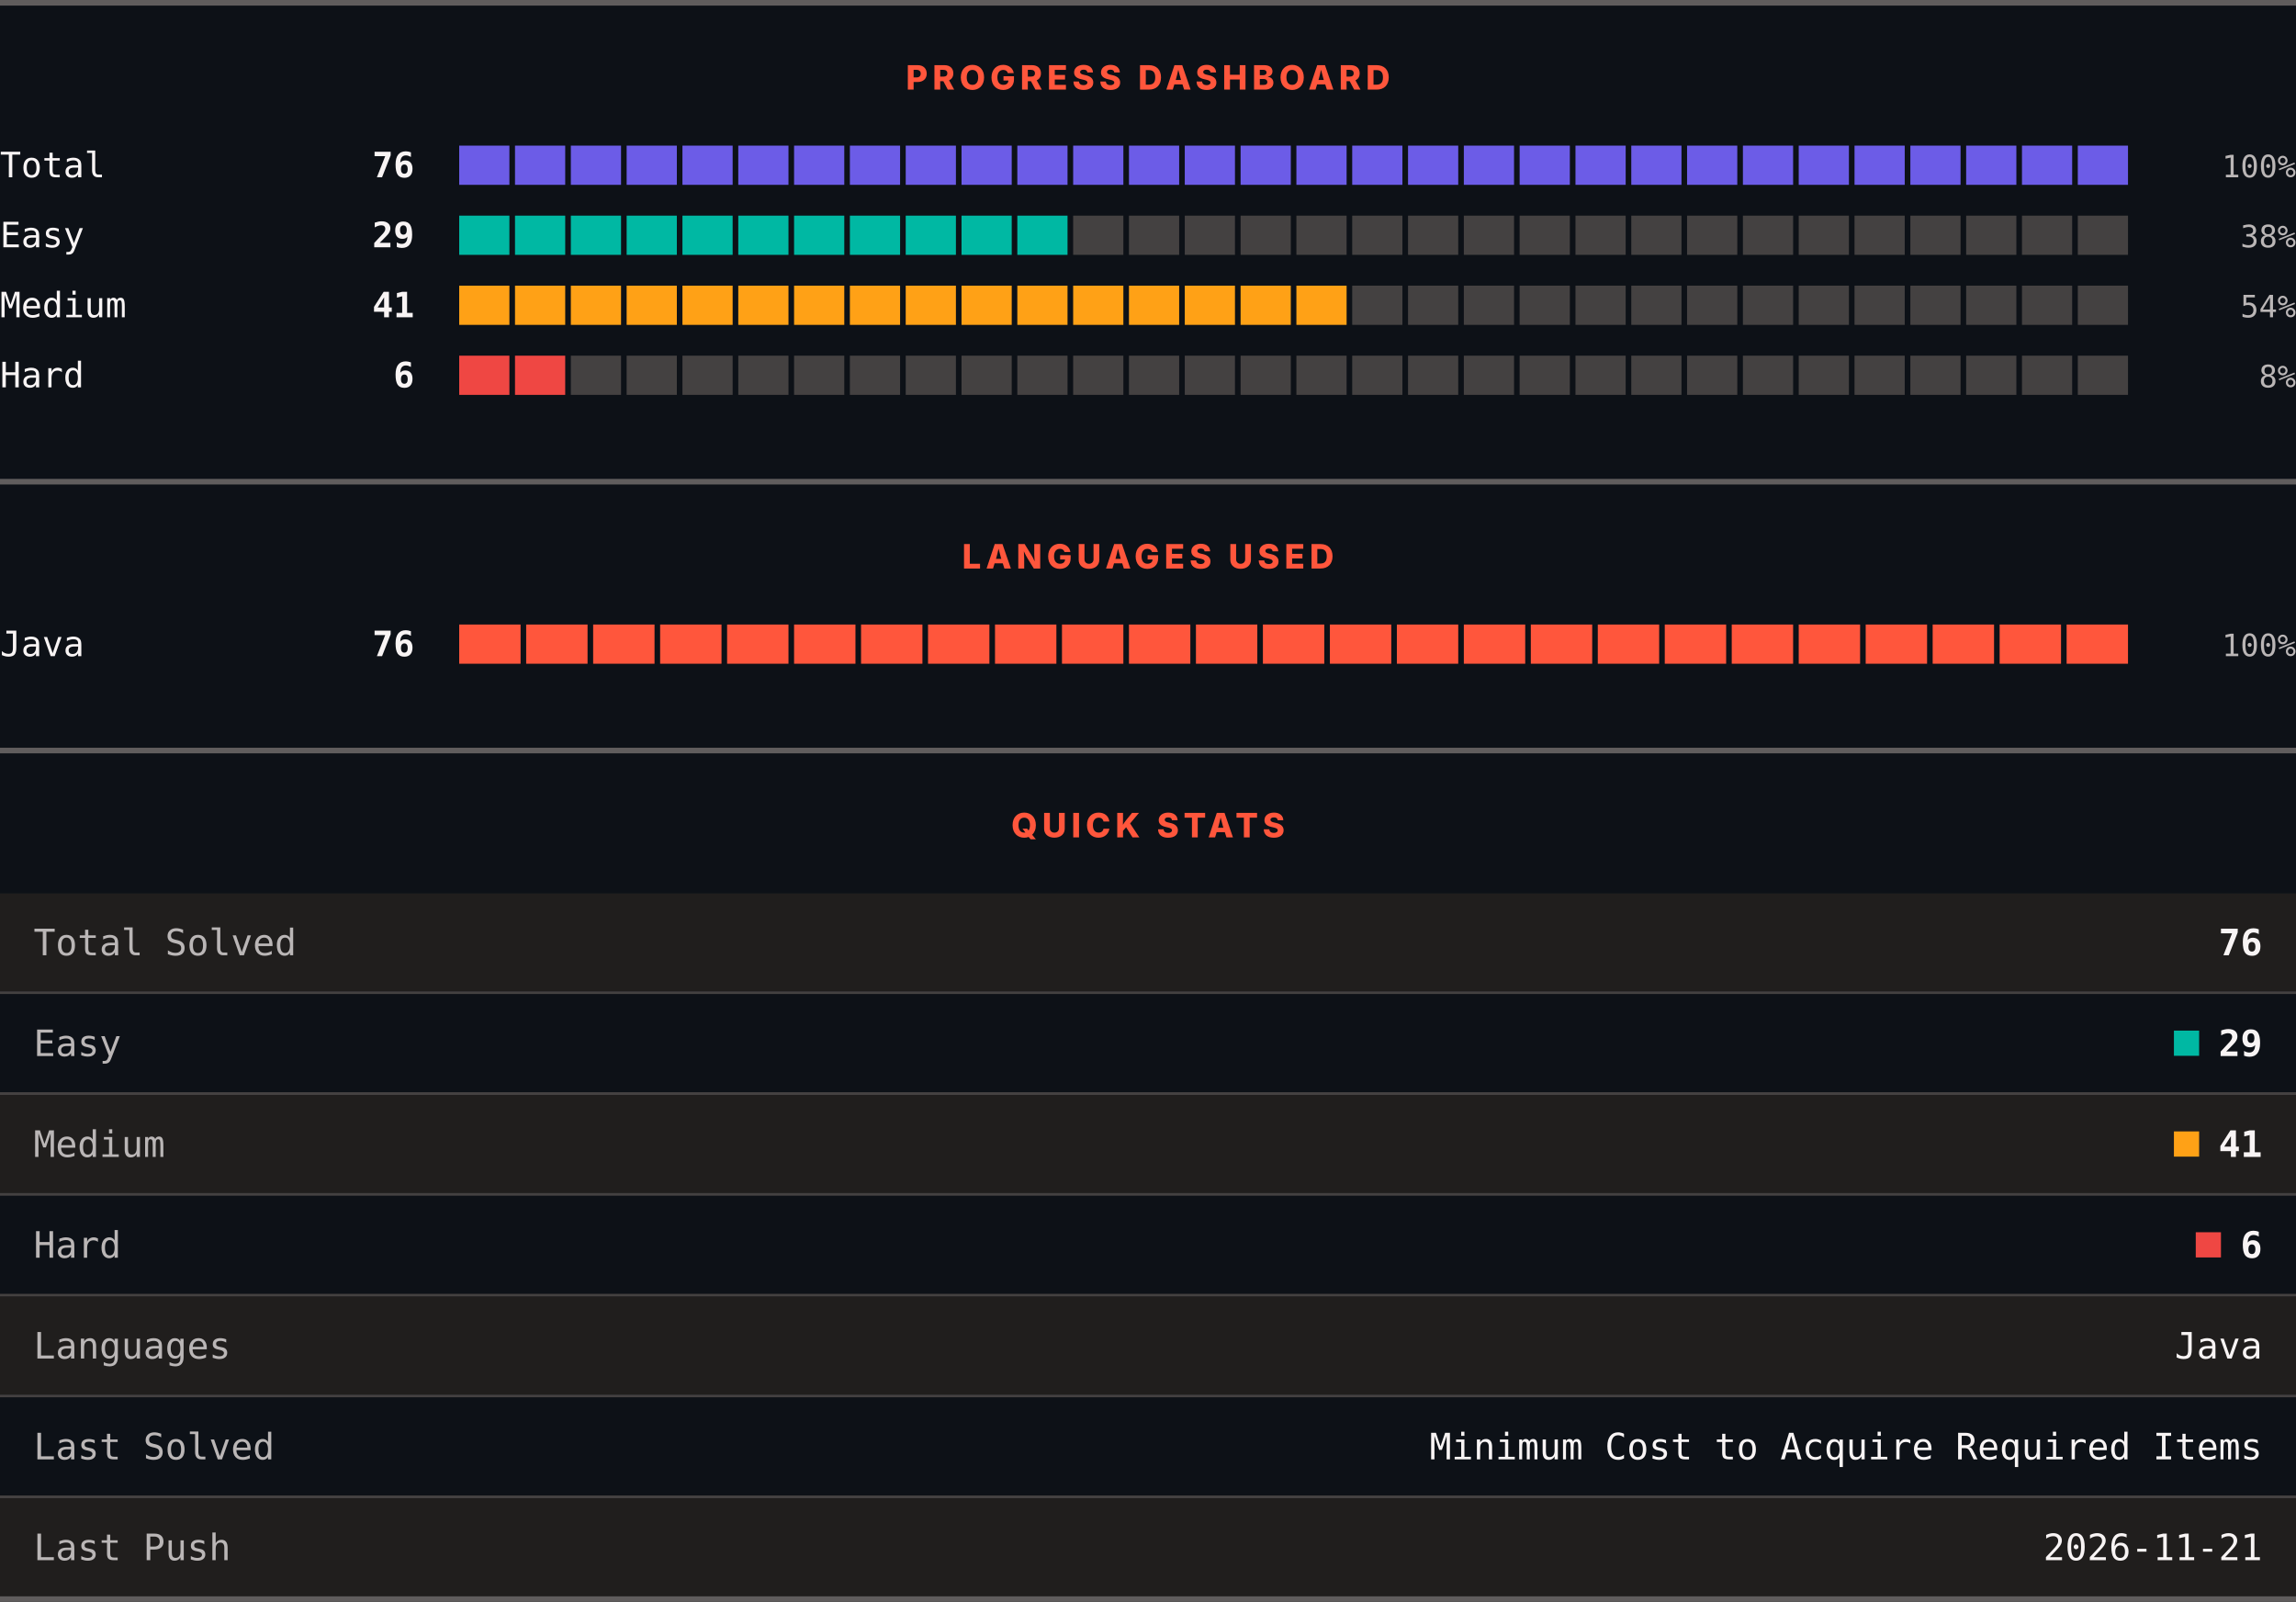
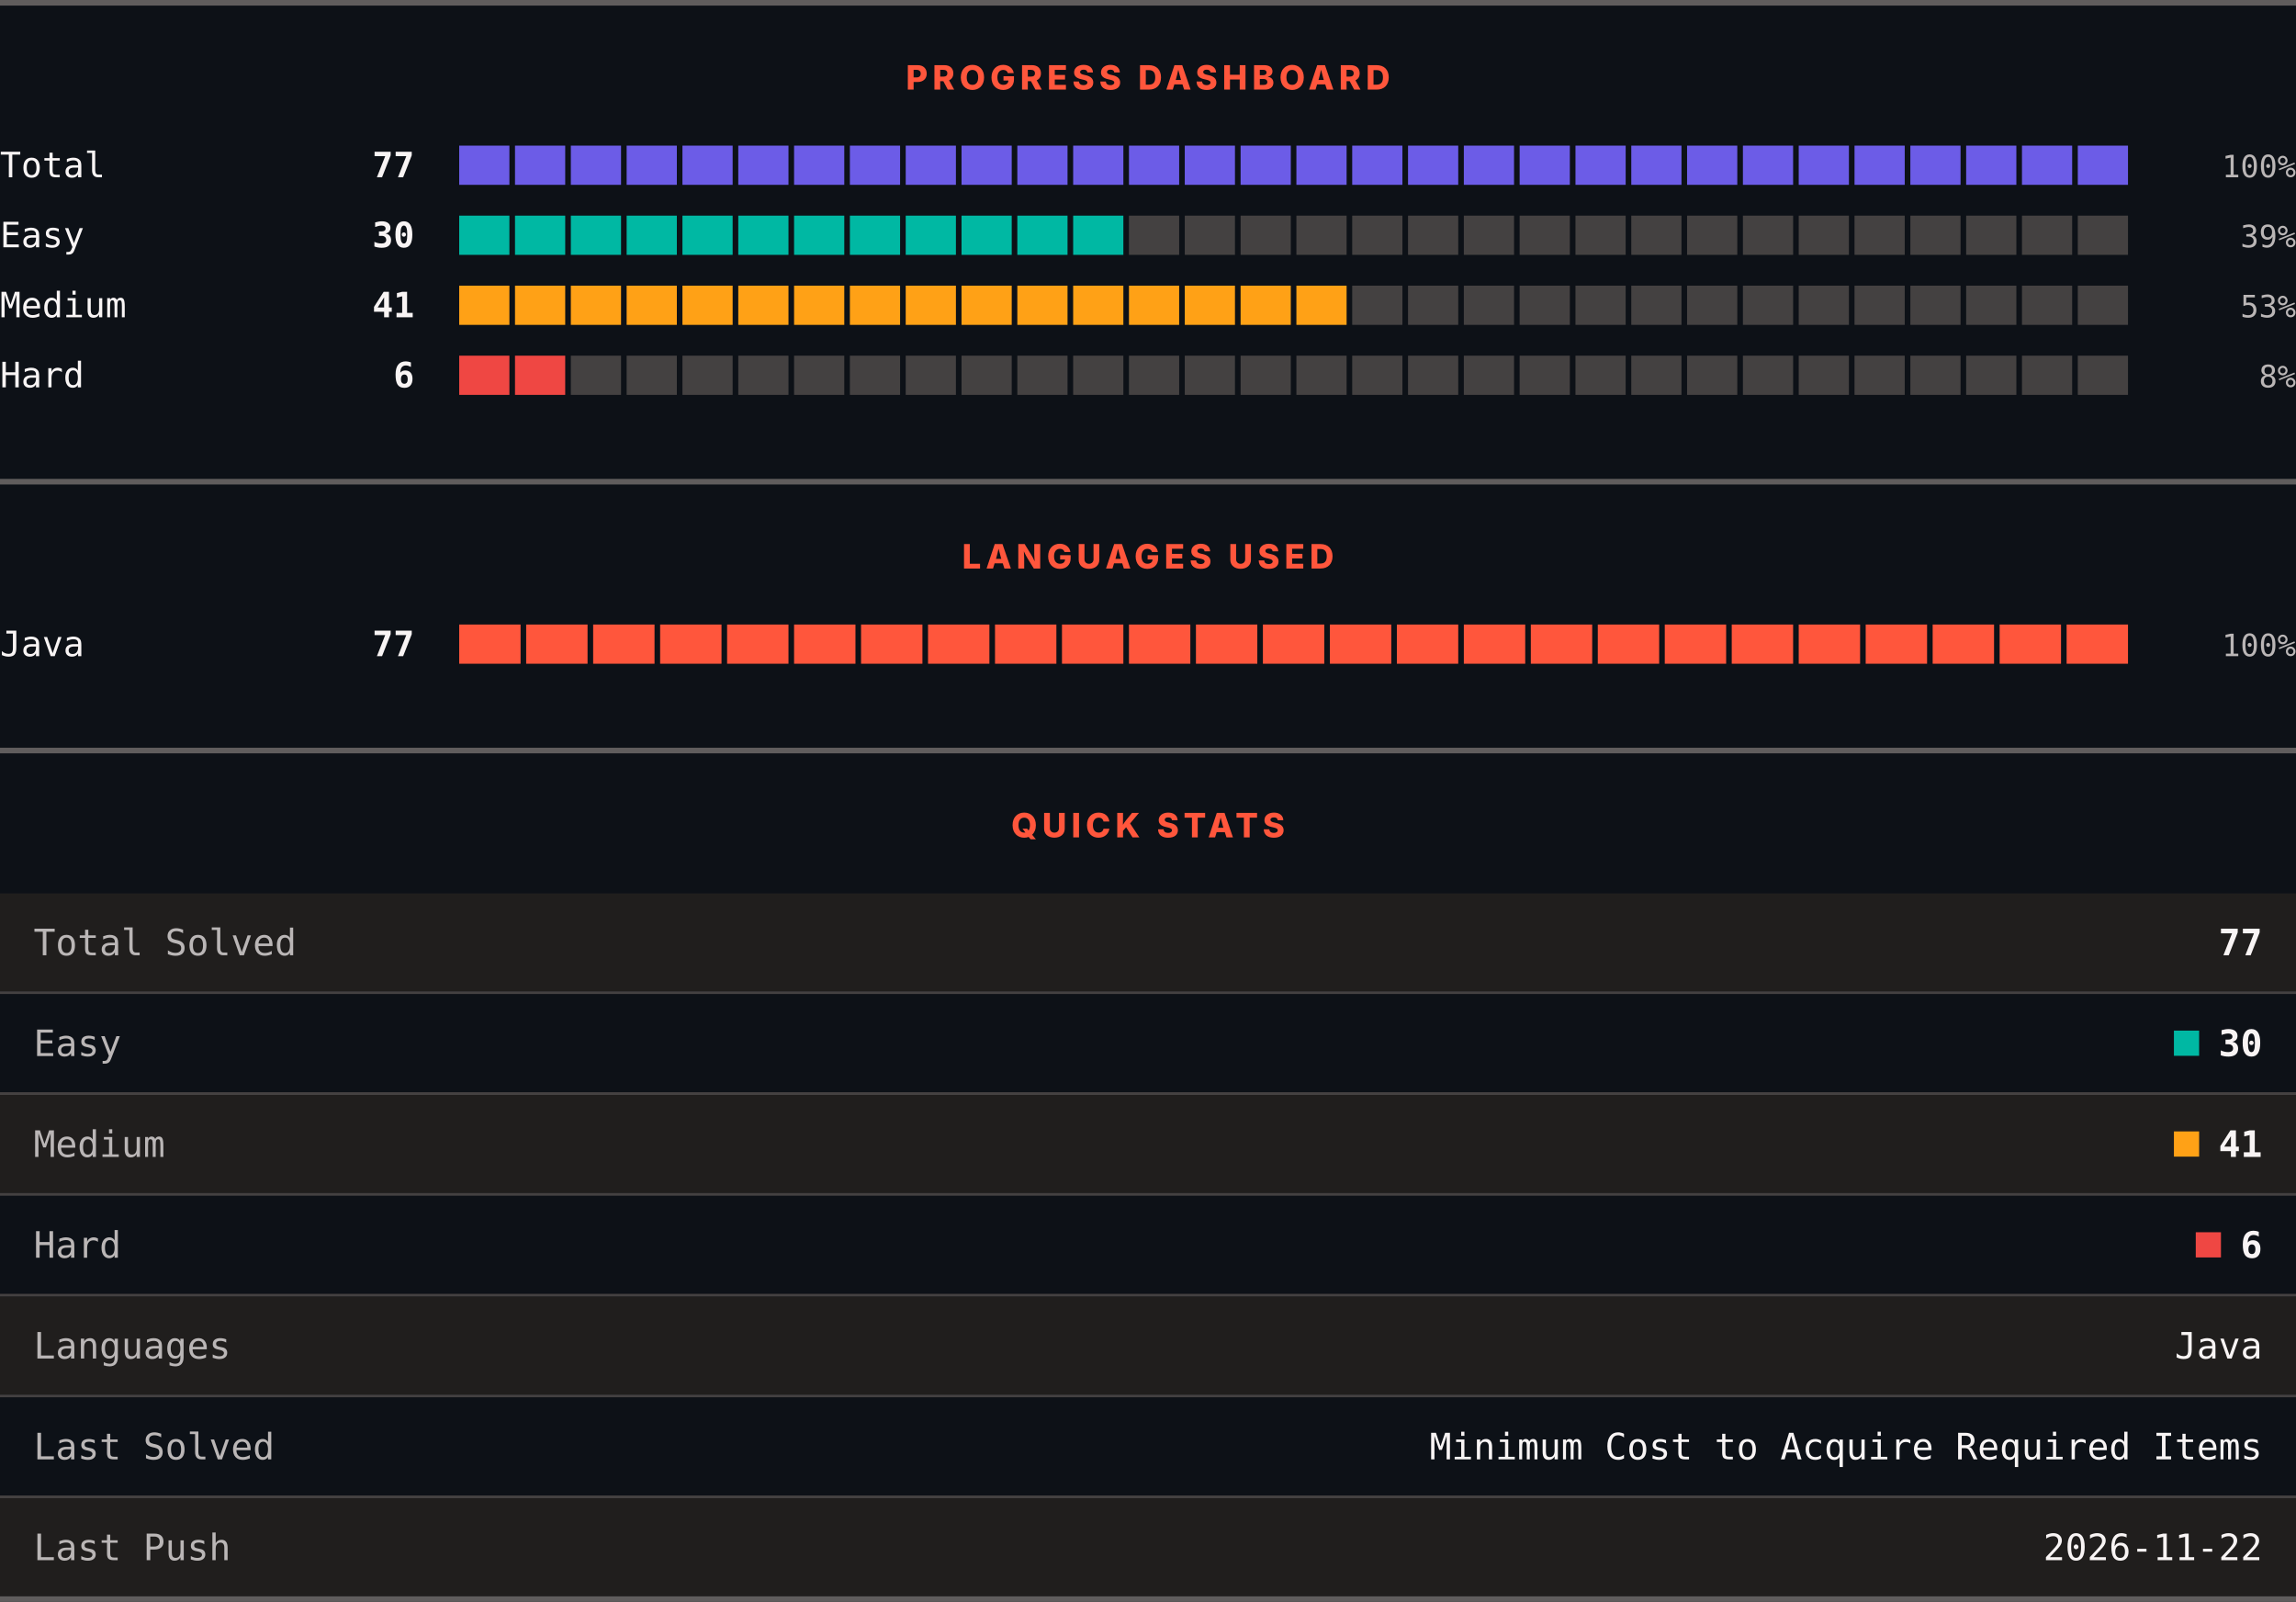
<svg xmlns="http://www.w3.org/2000/svg" width="820" height="572" viewBox="0 0 820 572" role="img" aria-label="LeetCode progress, languages and quick stats">
  <rect width="820" height="572" fill="#0d1117" />
  <rect x="0" y="0" width="820" height="2" fill="#605d5d" />
  <text x="410" y="32" text-anchor="middle" font-family="Archivo, system-ui, -apple-system, Segoe UI, sans-serif" font-size="12" font-weight="800" letter-spacing="1.68" fill="#ff563c">PROGRESS DASHBOARD</text>
  <text x="0" y="63.3" font-family="ui-monospace, SFMono-Regular, Menlo, Consolas, monospace" font-size="12.5" fill="#f8f4f4">Total</text>
-   <text x="148" y="63.3" text-anchor="end" font-family="ui-monospace, SFMono-Regular, Menlo, Consolas, monospace" font-size="12.5" font-weight="700" fill="#f8f4f4">76</text>
+   <text x="148" y="63.3" text-anchor="end" font-family="ui-monospace, SFMono-Regular, Menlo, Consolas, monospace" font-size="12.5" font-weight="700" fill="#f8f4f4">77</text>
  <rect x="164.00" y="52" width="17.93" height="14" fill="#6c5ce7" />
  <rect x="183.93" y="52" width="17.93" height="14" fill="#6c5ce7" />
  <rect x="203.87" y="52" width="17.93" height="14" fill="#6c5ce7" />
  <rect x="223.80" y="52" width="17.93" height="14" fill="#6c5ce7" />
  <rect x="243.73" y="52" width="17.93" height="14" fill="#6c5ce7" />
  <rect x="263.67" y="52" width="17.93" height="14" fill="#6c5ce7" />
  <rect x="283.60" y="52" width="17.93" height="14" fill="#6c5ce7" />
  <rect x="303.53" y="52" width="17.93" height="14" fill="#6c5ce7" />
  <rect x="323.47" y="52" width="17.93" height="14" fill="#6c5ce7" />
  <rect x="343.40" y="52" width="17.93" height="14" fill="#6c5ce7" />
  <rect x="363.33" y="52" width="17.93" height="14" fill="#6c5ce7" />
  <rect x="383.27" y="52" width="17.93" height="14" fill="#6c5ce7" />
  <rect x="403.20" y="52" width="17.93" height="14" fill="#6c5ce7" />
  <rect x="423.13" y="52" width="17.93" height="14" fill="#6c5ce7" />
  <rect x="443.07" y="52" width="17.93" height="14" fill="#6c5ce7" />
  <rect x="463.00" y="52" width="17.93" height="14" fill="#6c5ce7" />
  <rect x="482.93" y="52" width="17.93" height="14" fill="#6c5ce7" />
  <rect x="502.87" y="52" width="17.93" height="14" fill="#6c5ce7" />
  <rect x="522.80" y="52" width="17.93" height="14" fill="#6c5ce7" />
  <rect x="542.73" y="52" width="17.93" height="14" fill="#6c5ce7" />
  <rect x="562.67" y="52" width="17.93" height="14" fill="#6c5ce7" />
  <rect x="582.60" y="52" width="17.93" height="14" fill="#6c5ce7" />
  <rect x="602.53" y="52" width="17.93" height="14" fill="#6c5ce7" />
  <rect x="622.47" y="52" width="17.93" height="14" fill="#6c5ce7" />
  <rect x="642.40" y="52" width="17.93" height="14" fill="#6c5ce7" />
  <rect x="662.33" y="52" width="17.93" height="14" fill="#6c5ce7" />
  <rect x="682.27" y="52" width="17.93" height="14" fill="#6c5ce7" />
  <rect x="702.20" y="52" width="17.93" height="14" fill="#6c5ce7" />
  <rect x="722.13" y="52" width="17.93" height="14" fill="#6c5ce7" />
  <rect x="742.07" y="52" width="17.93" height="14" fill="#6c5ce7" />
  <text x="820" y="63.3" text-anchor="end" font-family="ui-monospace, SFMono-Regular, Menlo, Consolas, monospace" font-size="11" fill="#bab6b6">100%</text>
  <text x="0" y="88.3" font-family="ui-monospace, SFMono-Regular, Menlo, Consolas, monospace" font-size="12.5" fill="#f8f4f4">Easy</text>
-   <text x="148" y="88.3" text-anchor="end" font-family="ui-monospace, SFMono-Regular, Menlo, Consolas, monospace" font-size="12.5" font-weight="700" fill="#f8f4f4">29</text>
+   <text x="148" y="88.3" text-anchor="end" font-family="ui-monospace, SFMono-Regular, Menlo, Consolas, monospace" font-size="12.5" font-weight="700" fill="#f8f4f4">30</text>
  <rect x="164.00" y="77" width="17.93" height="14" fill="#00b8a3" />
  <rect x="183.93" y="77" width="17.93" height="14" fill="#00b8a3" />
  <rect x="203.87" y="77" width="17.93" height="14" fill="#00b8a3" />
  <rect x="223.80" y="77" width="17.93" height="14" fill="#00b8a3" />
  <rect x="243.73" y="77" width="17.93" height="14" fill="#00b8a3" />
  <rect x="263.67" y="77" width="17.93" height="14" fill="#00b8a3" />
  <rect x="283.60" y="77" width="17.93" height="14" fill="#00b8a3" />
  <rect x="303.53" y="77" width="17.93" height="14" fill="#00b8a3" />
  <rect x="323.47" y="77" width="17.93" height="14" fill="#00b8a3" />
  <rect x="343.40" y="77" width="17.93" height="14" fill="#00b8a3" />
  <rect x="363.33" y="77" width="17.93" height="14" fill="#00b8a3" />
-   <rect x="383.27" y="77" width="17.93" height="14" fill="#444141" />
+   <rect x="383.27" y="77" width="17.93" height="14" fill="#00b8a3" />
  <rect x="403.20" y="77" width="17.93" height="14" fill="#444141" />
  <rect x="423.13" y="77" width="17.93" height="14" fill="#444141" />
  <rect x="443.07" y="77" width="17.93" height="14" fill="#444141" />
  <rect x="463.00" y="77" width="17.93" height="14" fill="#444141" />
  <rect x="482.93" y="77" width="17.93" height="14" fill="#444141" />
  <rect x="502.87" y="77" width="17.93" height="14" fill="#444141" />
  <rect x="522.80" y="77" width="17.93" height="14" fill="#444141" />
  <rect x="542.73" y="77" width="17.93" height="14" fill="#444141" />
  <rect x="562.67" y="77" width="17.93" height="14" fill="#444141" />
  <rect x="582.60" y="77" width="17.93" height="14" fill="#444141" />
  <rect x="602.53" y="77" width="17.93" height="14" fill="#444141" />
  <rect x="622.47" y="77" width="17.93" height="14" fill="#444141" />
  <rect x="642.40" y="77" width="17.93" height="14" fill="#444141" />
  <rect x="662.33" y="77" width="17.93" height="14" fill="#444141" />
  <rect x="682.27" y="77" width="17.93" height="14" fill="#444141" />
  <rect x="702.20" y="77" width="17.93" height="14" fill="#444141" />
  <rect x="722.13" y="77" width="17.93" height="14" fill="#444141" />
  <rect x="742.07" y="77" width="17.93" height="14" fill="#444141" />
-   <text x="820" y="88.3" text-anchor="end" font-family="ui-monospace, SFMono-Regular, Menlo, Consolas, monospace" font-size="11" fill="#bab6b6">38%</text>
+   <text x="820" y="88.3" text-anchor="end" font-family="ui-monospace, SFMono-Regular, Menlo, Consolas, monospace" font-size="11" fill="#bab6b6">39%</text>
  <text x="0" y="113.3" font-family="ui-monospace, SFMono-Regular, Menlo, Consolas, monospace" font-size="12.5" fill="#f8f4f4">Medium</text>
  <text x="148" y="113.3" text-anchor="end" font-family="ui-monospace, SFMono-Regular, Menlo, Consolas, monospace" font-size="12.5" font-weight="700" fill="#f8f4f4">41</text>
  <rect x="164.00" y="102" width="17.93" height="14" fill="#ffa116" />
  <rect x="183.93" y="102" width="17.93" height="14" fill="#ffa116" />
  <rect x="203.87" y="102" width="17.93" height="14" fill="#ffa116" />
  <rect x="223.80" y="102" width="17.93" height="14" fill="#ffa116" />
  <rect x="243.73" y="102" width="17.93" height="14" fill="#ffa116" />
  <rect x="263.67" y="102" width="17.93" height="14" fill="#ffa116" />
  <rect x="283.60" y="102" width="17.93" height="14" fill="#ffa116" />
  <rect x="303.53" y="102" width="17.93" height="14" fill="#ffa116" />
  <rect x="323.47" y="102" width="17.93" height="14" fill="#ffa116" />
  <rect x="343.40" y="102" width="17.93" height="14" fill="#ffa116" />
  <rect x="363.33" y="102" width="17.93" height="14" fill="#ffa116" />
  <rect x="383.27" y="102" width="17.93" height="14" fill="#ffa116" />
  <rect x="403.20" y="102" width="17.93" height="14" fill="#ffa116" />
  <rect x="423.13" y="102" width="17.93" height="14" fill="#ffa116" />
  <rect x="443.07" y="102" width="17.93" height="14" fill="#ffa116" />
  <rect x="463.00" y="102" width="17.93" height="14" fill="#ffa116" />
  <rect x="482.93" y="102" width="17.93" height="14" fill="#444141" />
  <rect x="502.87" y="102" width="17.93" height="14" fill="#444141" />
  <rect x="522.80" y="102" width="17.93" height="14" fill="#444141" />
  <rect x="542.73" y="102" width="17.93" height="14" fill="#444141" />
  <rect x="562.67" y="102" width="17.93" height="14" fill="#444141" />
  <rect x="582.60" y="102" width="17.93" height="14" fill="#444141" />
  <rect x="602.53" y="102" width="17.93" height="14" fill="#444141" />
  <rect x="622.47" y="102" width="17.93" height="14" fill="#444141" />
  <rect x="642.40" y="102" width="17.93" height="14" fill="#444141" />
  <rect x="662.33" y="102" width="17.93" height="14" fill="#444141" />
  <rect x="682.27" y="102" width="17.93" height="14" fill="#444141" />
  <rect x="702.20" y="102" width="17.93" height="14" fill="#444141" />
  <rect x="722.13" y="102" width="17.93" height="14" fill="#444141" />
  <rect x="742.07" y="102" width="17.93" height="14" fill="#444141" />
-   <text x="820" y="113.3" text-anchor="end" font-family="ui-monospace, SFMono-Regular, Menlo, Consolas, monospace" font-size="11" fill="#bab6b6">54%</text>
+   <text x="820" y="113.3" text-anchor="end" font-family="ui-monospace, SFMono-Regular, Menlo, Consolas, monospace" font-size="11" fill="#bab6b6">53%</text>
  <text x="0" y="138.3" font-family="ui-monospace, SFMono-Regular, Menlo, Consolas, monospace" font-size="12.5" fill="#f8f4f4">Hard</text>
  <text x="148" y="138.3" text-anchor="end" font-family="ui-monospace, SFMono-Regular, Menlo, Consolas, monospace" font-size="12.5" font-weight="700" fill="#f8f4f4">6</text>
  <rect x="164.00" y="127" width="17.93" height="14" fill="#ef4743" />
  <rect x="183.93" y="127" width="17.93" height="14" fill="#ef4743" />
  <rect x="203.87" y="127" width="17.93" height="14" fill="#444141" />
  <rect x="223.80" y="127" width="17.93" height="14" fill="#444141" />
  <rect x="243.73" y="127" width="17.93" height="14" fill="#444141" />
  <rect x="263.67" y="127" width="17.93" height="14" fill="#444141" />
  <rect x="283.60" y="127" width="17.93" height="14" fill="#444141" />
  <rect x="303.53" y="127" width="17.93" height="14" fill="#444141" />
  <rect x="323.47" y="127" width="17.93" height="14" fill="#444141" />
  <rect x="343.40" y="127" width="17.93" height="14" fill="#444141" />
  <rect x="363.33" y="127" width="17.93" height="14" fill="#444141" />
  <rect x="383.27" y="127" width="17.93" height="14" fill="#444141" />
  <rect x="403.20" y="127" width="17.93" height="14" fill="#444141" />
  <rect x="423.13" y="127" width="17.93" height="14" fill="#444141" />
  <rect x="443.07" y="127" width="17.93" height="14" fill="#444141" />
  <rect x="463.00" y="127" width="17.93" height="14" fill="#444141" />
  <rect x="482.93" y="127" width="17.93" height="14" fill="#444141" />
  <rect x="502.87" y="127" width="17.93" height="14" fill="#444141" />
  <rect x="522.80" y="127" width="17.93" height="14" fill="#444141" />
  <rect x="542.73" y="127" width="17.93" height="14" fill="#444141" />
  <rect x="562.67" y="127" width="17.93" height="14" fill="#444141" />
  <rect x="582.60" y="127" width="17.93" height="14" fill="#444141" />
  <rect x="602.53" y="127" width="17.93" height="14" fill="#444141" />
  <rect x="622.47" y="127" width="17.93" height="14" fill="#444141" />
  <rect x="642.40" y="127" width="17.93" height="14" fill="#444141" />
  <rect x="662.33" y="127" width="17.93" height="14" fill="#444141" />
  <rect x="682.27" y="127" width="17.93" height="14" fill="#444141" />
  <rect x="702.20" y="127" width="17.93" height="14" fill="#444141" />
  <rect x="722.13" y="127" width="17.93" height="14" fill="#444141" />
  <rect x="742.07" y="127" width="17.93" height="14" fill="#444141" />
  <text x="820" y="138.3" text-anchor="end" font-family="ui-monospace, SFMono-Regular, Menlo, Consolas, monospace" font-size="11" fill="#bab6b6">8%</text>
  <rect x="0" y="171" width="820" height="2" fill="#605d5d" />
  <text x="410" y="203" text-anchor="middle" font-family="Archivo, system-ui, -apple-system, Segoe UI, sans-serif" font-size="12" font-weight="800" letter-spacing="1.68" fill="#ff563c">LANGUAGES USED</text>
  <text x="0" y="234.3" font-family="ui-monospace, SFMono-Regular, Menlo, Consolas, monospace" font-size="12.5" fill="#f8f4f4">Java</text>
-   <text x="148" y="234.3" text-anchor="end" font-family="ui-monospace, SFMono-Regular, Menlo, Consolas, monospace" font-size="12.5" font-weight="700" fill="#f8f4f4">76</text>
+   <text x="148" y="234.3" text-anchor="end" font-family="ui-monospace, SFMono-Regular, Menlo, Consolas, monospace" font-size="12.5" font-weight="700" fill="#f8f4f4">77</text>
  <rect x="164.00" y="223" width="21.92" height="14" fill="#ff563c" />
  <rect x="187.92" y="223" width="21.92" height="14" fill="#ff563c" />
  <rect x="211.84" y="223" width="21.92" height="14" fill="#ff563c" />
  <rect x="235.76" y="223" width="21.92" height="14" fill="#ff563c" />
  <rect x="259.68" y="223" width="21.92" height="14" fill="#ff563c" />
  <rect x="283.60" y="223" width="21.92" height="14" fill="#ff563c" />
  <rect x="307.52" y="223" width="21.92" height="14" fill="#ff563c" />
  <rect x="331.44" y="223" width="21.92" height="14" fill="#ff563c" />
  <rect x="355.36" y="223" width="21.92" height="14" fill="#ff563c" />
  <rect x="379.28" y="223" width="21.92" height="14" fill="#ff563c" />
  <rect x="403.20" y="223" width="21.92" height="14" fill="#ff563c" />
  <rect x="427.12" y="223" width="21.92" height="14" fill="#ff563c" />
  <rect x="451.04" y="223" width="21.92" height="14" fill="#ff563c" />
  <rect x="474.96" y="223" width="21.92" height="14" fill="#ff563c" />
  <rect x="498.88" y="223" width="21.92" height="14" fill="#ff563c" />
  <rect x="522.80" y="223" width="21.92" height="14" fill="#ff563c" />
  <rect x="546.72" y="223" width="21.92" height="14" fill="#ff563c" />
  <rect x="570.64" y="223" width="21.92" height="14" fill="#ff563c" />
  <rect x="594.56" y="223" width="21.92" height="14" fill="#ff563c" />
  <rect x="618.48" y="223" width="21.92" height="14" fill="#ff563c" />
  <rect x="642.40" y="223" width="21.92" height="14" fill="#ff563c" />
  <rect x="666.32" y="223" width="21.92" height="14" fill="#ff563c" />
  <rect x="690.24" y="223" width="21.92" height="14" fill="#ff563c" />
  <rect x="714.16" y="223" width="21.92" height="14" fill="#ff563c" />
  <rect x="738.08" y="223" width="21.92" height="14" fill="#ff563c" />
  <text x="820" y="234.3" text-anchor="end" font-family="ui-monospace, SFMono-Regular, Menlo, Consolas, monospace" font-size="11" fill="#bab6b6">100%</text>
  <rect x="0" y="267" width="820" height="2" fill="#605d5d" />
  <text x="410" y="299" text-anchor="middle" font-family="Archivo, system-ui, -apple-system, Segoe UI, sans-serif" font-size="12" font-weight="800" letter-spacing="1.68" fill="#ff563c">QUICK STATS</text>
  <rect x="0" y="319" width="820" height="35" fill="#201e1d" />
  <text x="12" y="341.1" font-family="ui-monospace, SFMono-Regular, Menlo, Consolas, monospace" font-size="13" fill="#bab6b6">Total Solved</text>
-   <text x="808" y="341.1" text-anchor="end" font-family="ui-monospace, SFMono-Regular, Menlo, Consolas, monospace" font-size="13" font-weight="700" fill="#f8f4f4">76</text>
+   <text x="808" y="341.1" text-anchor="end" font-family="ui-monospace, SFMono-Regular, Menlo, Consolas, monospace" font-size="13" font-weight="700" fill="#f8f4f4">77</text>
  <rect x="0" y="354" width="820" height="1" fill="#444141" />
  <rect x="0" y="355" width="820" height="35" fill="#0d1117" />
  <text x="12" y="377.1" font-family="ui-monospace, SFMono-Regular, Menlo, Consolas, monospace" font-size="13" fill="#bab6b6">Easy</text>
  <rect x="776.4" y="368" width="9" height="9" fill="#00b8a3" />
-   <text x="808" y="377.1" text-anchor="end" font-family="ui-monospace, SFMono-Regular, Menlo, Consolas, monospace" font-size="13" font-weight="700" fill="#f8f4f4">29</text>
+   <text x="808" y="377.1" text-anchor="end" font-family="ui-monospace, SFMono-Regular, Menlo, Consolas, monospace" font-size="13" font-weight="700" fill="#f8f4f4">30</text>
  <rect x="0" y="390" width="820" height="1" fill="#444141" />
  <rect x="0" y="391" width="820" height="35" fill="#201e1d" />
  <text x="12" y="413.1" font-family="ui-monospace, SFMono-Regular, Menlo, Consolas, monospace" font-size="13" fill="#bab6b6">Medium</text>
  <rect x="776.4" y="404" width="9" height="9" fill="#ffa116" />
  <text x="808" y="413.1" text-anchor="end" font-family="ui-monospace, SFMono-Regular, Menlo, Consolas, monospace" font-size="13" font-weight="700" fill="#f8f4f4">41</text>
  <rect x="0" y="426" width="820" height="1" fill="#444141" />
  <rect x="0" y="427" width="820" height="35" fill="#0d1117" />
  <text x="12" y="449.1" font-family="ui-monospace, SFMono-Regular, Menlo, Consolas, monospace" font-size="13" fill="#bab6b6">Hard</text>
  <rect x="784.2" y="440" width="9" height="9" fill="#ef4743" />
  <text x="808" y="449.1" text-anchor="end" font-family="ui-monospace, SFMono-Regular, Menlo, Consolas, monospace" font-size="13" font-weight="700" fill="#f8f4f4">6</text>
  <rect x="0" y="462" width="820" height="1" fill="#444141" />
  <rect x="0" y="463" width="820" height="35" fill="#201e1d" />
  <text x="12" y="485.1" font-family="ui-monospace, SFMono-Regular, Menlo, Consolas, monospace" font-size="13" fill="#bab6b6">Languages</text>
  <text x="808" y="485.1" text-anchor="end" font-family="ui-monospace, SFMono-Regular, Menlo, Consolas, monospace" font-size="13" fill="#f8f4f4">Java</text>
  <rect x="0" y="498" width="820" height="1" fill="#444141" />
  <rect x="0" y="499" width="820" height="35" fill="#0d1117" />
  <text x="12" y="521.1" font-family="ui-monospace, SFMono-Regular, Menlo, Consolas, monospace" font-size="13" fill="#bab6b6">Last Solved</text>
  <text x="808" y="521.1" text-anchor="end" font-family="ui-monospace, SFMono-Regular, Menlo, Consolas, monospace" font-size="13" fill="#f8f4f4">Minimum Cost to Acquire Required Items</text>
  <rect x="0" y="534" width="820" height="1" fill="#444141" />
  <rect x="0" y="535" width="820" height="35" fill="#201e1d" />
  <text x="12" y="557.1" font-family="ui-monospace, SFMono-Regular, Menlo, Consolas, monospace" font-size="13" fill="#bab6b6">Last Push</text>
-   <text x="808" y="557.1" text-anchor="end" font-family="ui-monospace, SFMono-Regular, Menlo, Consolas, monospace" font-size="13" fill="#f8f4f4">2026-11-21</text>
+   <text x="808" y="557.1" text-anchor="end" font-family="ui-monospace, SFMono-Regular, Menlo, Consolas, monospace" font-size="13" fill="#f8f4f4">2026-11-22</text>
  <rect x="0" y="570" width="820" height="2" fill="#605d5d" />
</svg>
